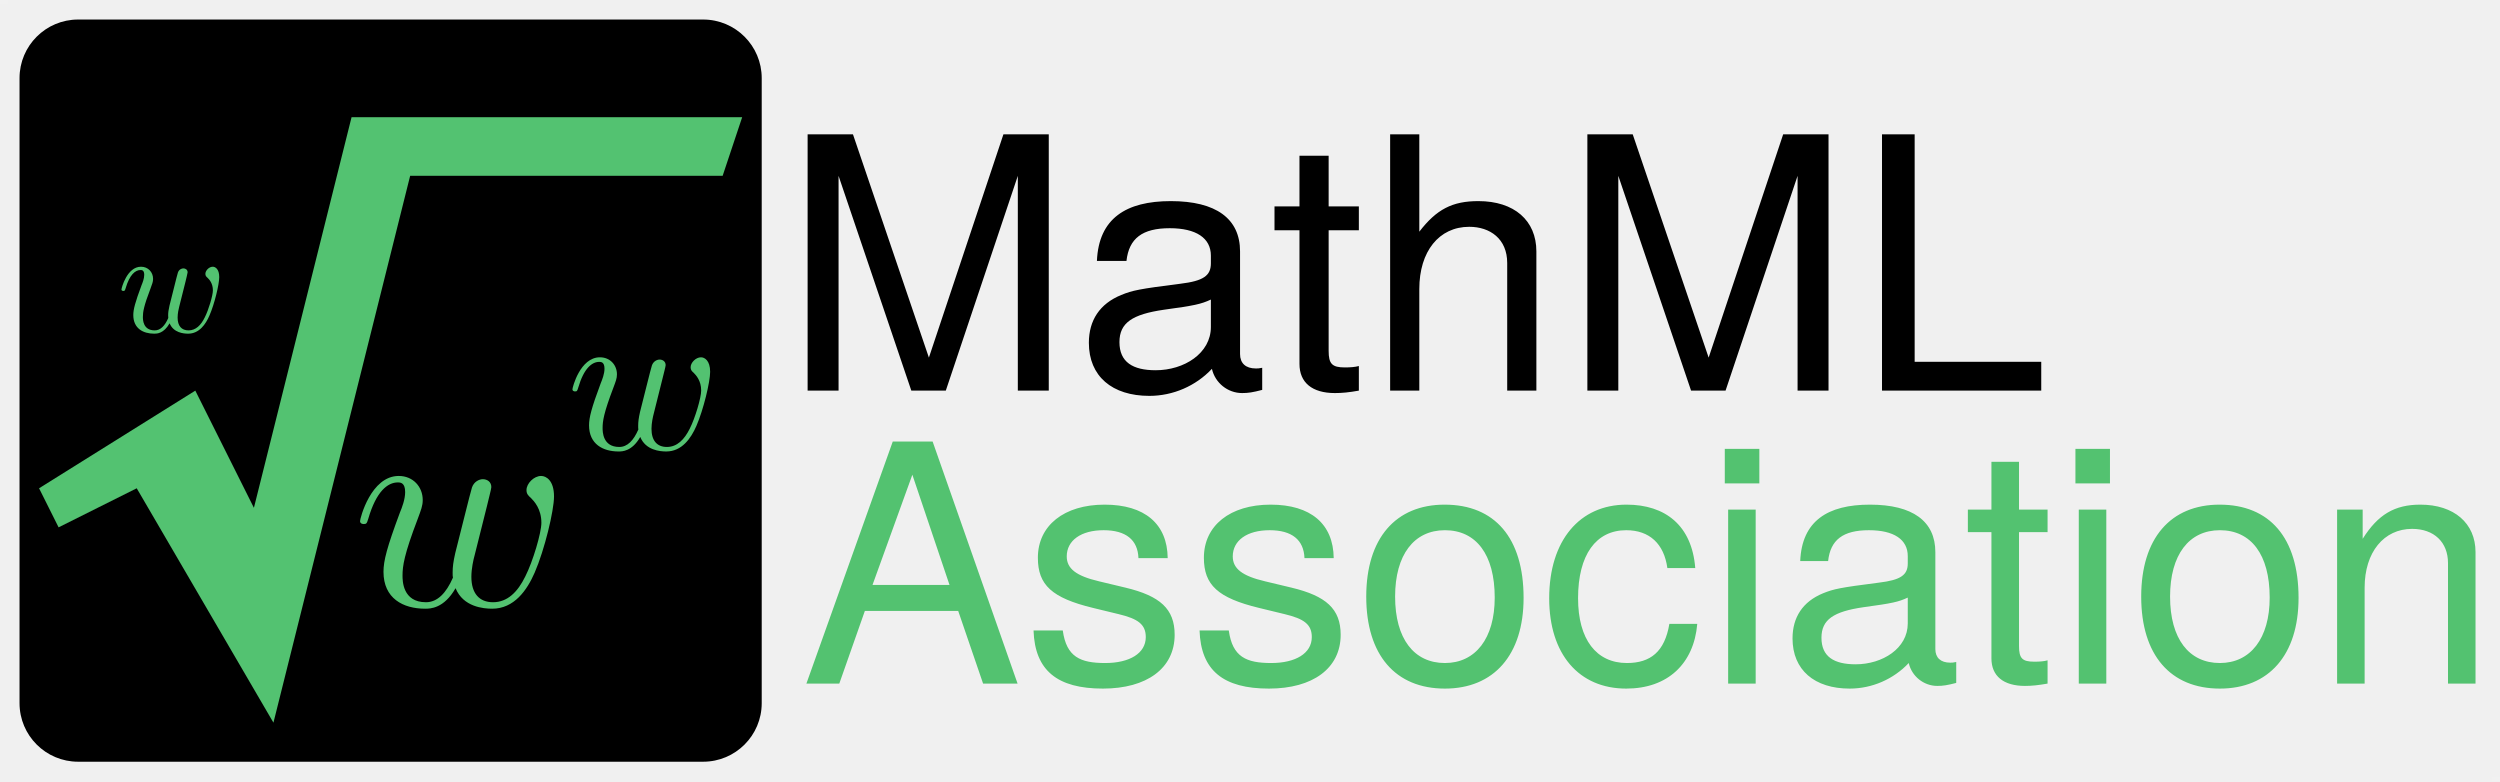
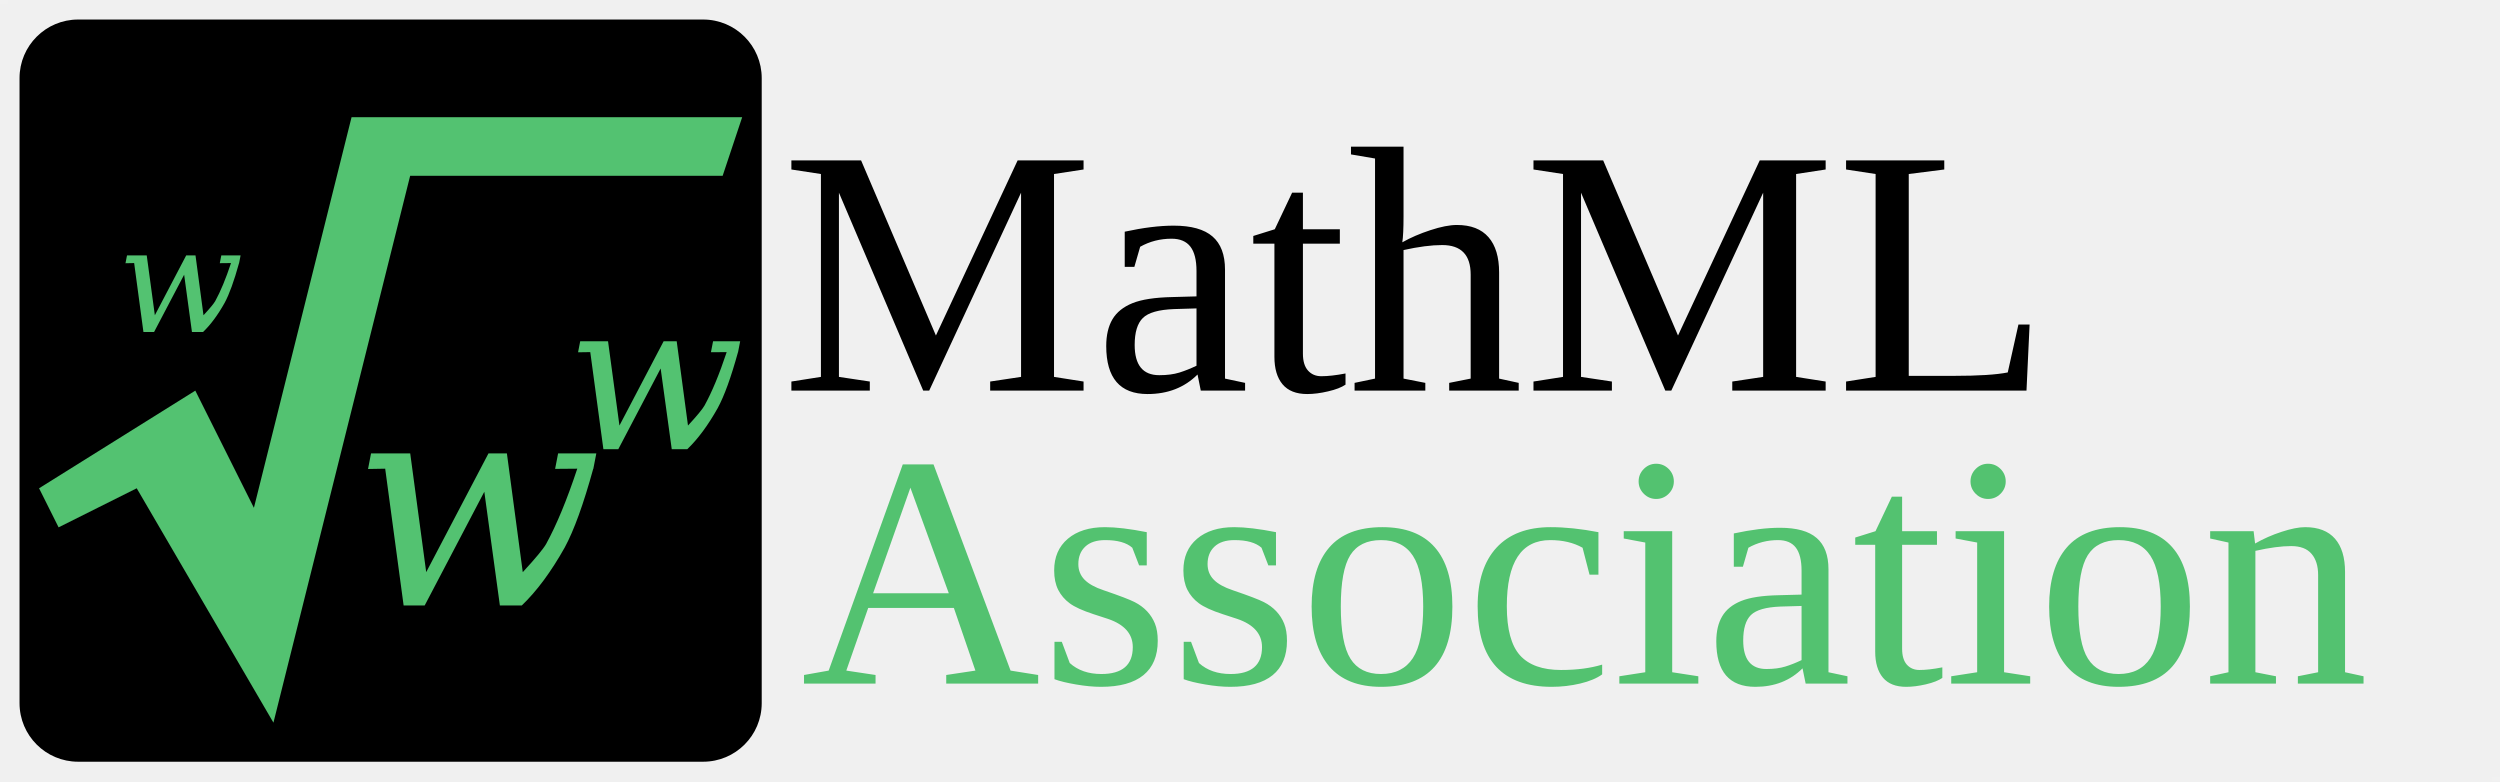
<svg xmlns="http://www.w3.org/2000/svg" version="1.1" width="640" height="200" viewBox="0 0 640 200">
-   <defs>
-     <style type="text/css">
-     /* Some SVG tools (e.g. Inkscape) do not seem to support xml-stylesheet,
-     hence we must copy the style again here :-( */
-     @font-face {
-       font-family: LatinModernMathWOFF;
-       src: url('./latinmodern-math.woff');
-     }
-     @font-face {
-       font-family: TeXGyreHerosWOFF;
-       src: url('./texgyreheros-regular.woff');
-     }
-     text.mathFont {
-       font-family: 'Latin Modern Math', LatinModernMathWOFF, serif;
-     }
-     text.textFont {
-       font-family: 'TeX Gyre Heros', TeXGyreHerosWOFF, sans-serif;
-     }
-     </style>
-   </defs>
  <g>
    <path stroke-width="1px" stroke-linecap="square" stroke="white" stroke-opacity="0.1" d="M 1.5 0.5 L 0.5 0.5 M 639.5 199.5 L 638.5 199.5" />
  </g>
  <g transform="translate(5, 5)">
    <g>
      <rect height="190" width="190" ry="15" />
      <path fill="#53c271" d="m 85,25 100,0 -5,15 -80,0                L 65,180 30,120 10,130 5,120 45,95 60,125" />
      <g>
        <text class="mathFont" font-size="37.807px" fill="#53c271" x="25" y="80">𝑤</text>
        <text class="mathFont" font-size="75px" fill="#53c271" x="85" y="150">𝑤</text>
        <text class="mathFont" font-size="53.25px" fill="#53c271" x="140" y="110">𝑤</text>
      </g>
    </g>
  </g>
  <g>
    <g transform="translate(200, 0)">
      <text class="textFont" font-size="90px" fill="#000000" y="100">MathML</text>
      <text class="textFont" font-size="85px" fill="#53c270" x="5" y="175">Association</text>
    </g>
  </g>
</svg>
